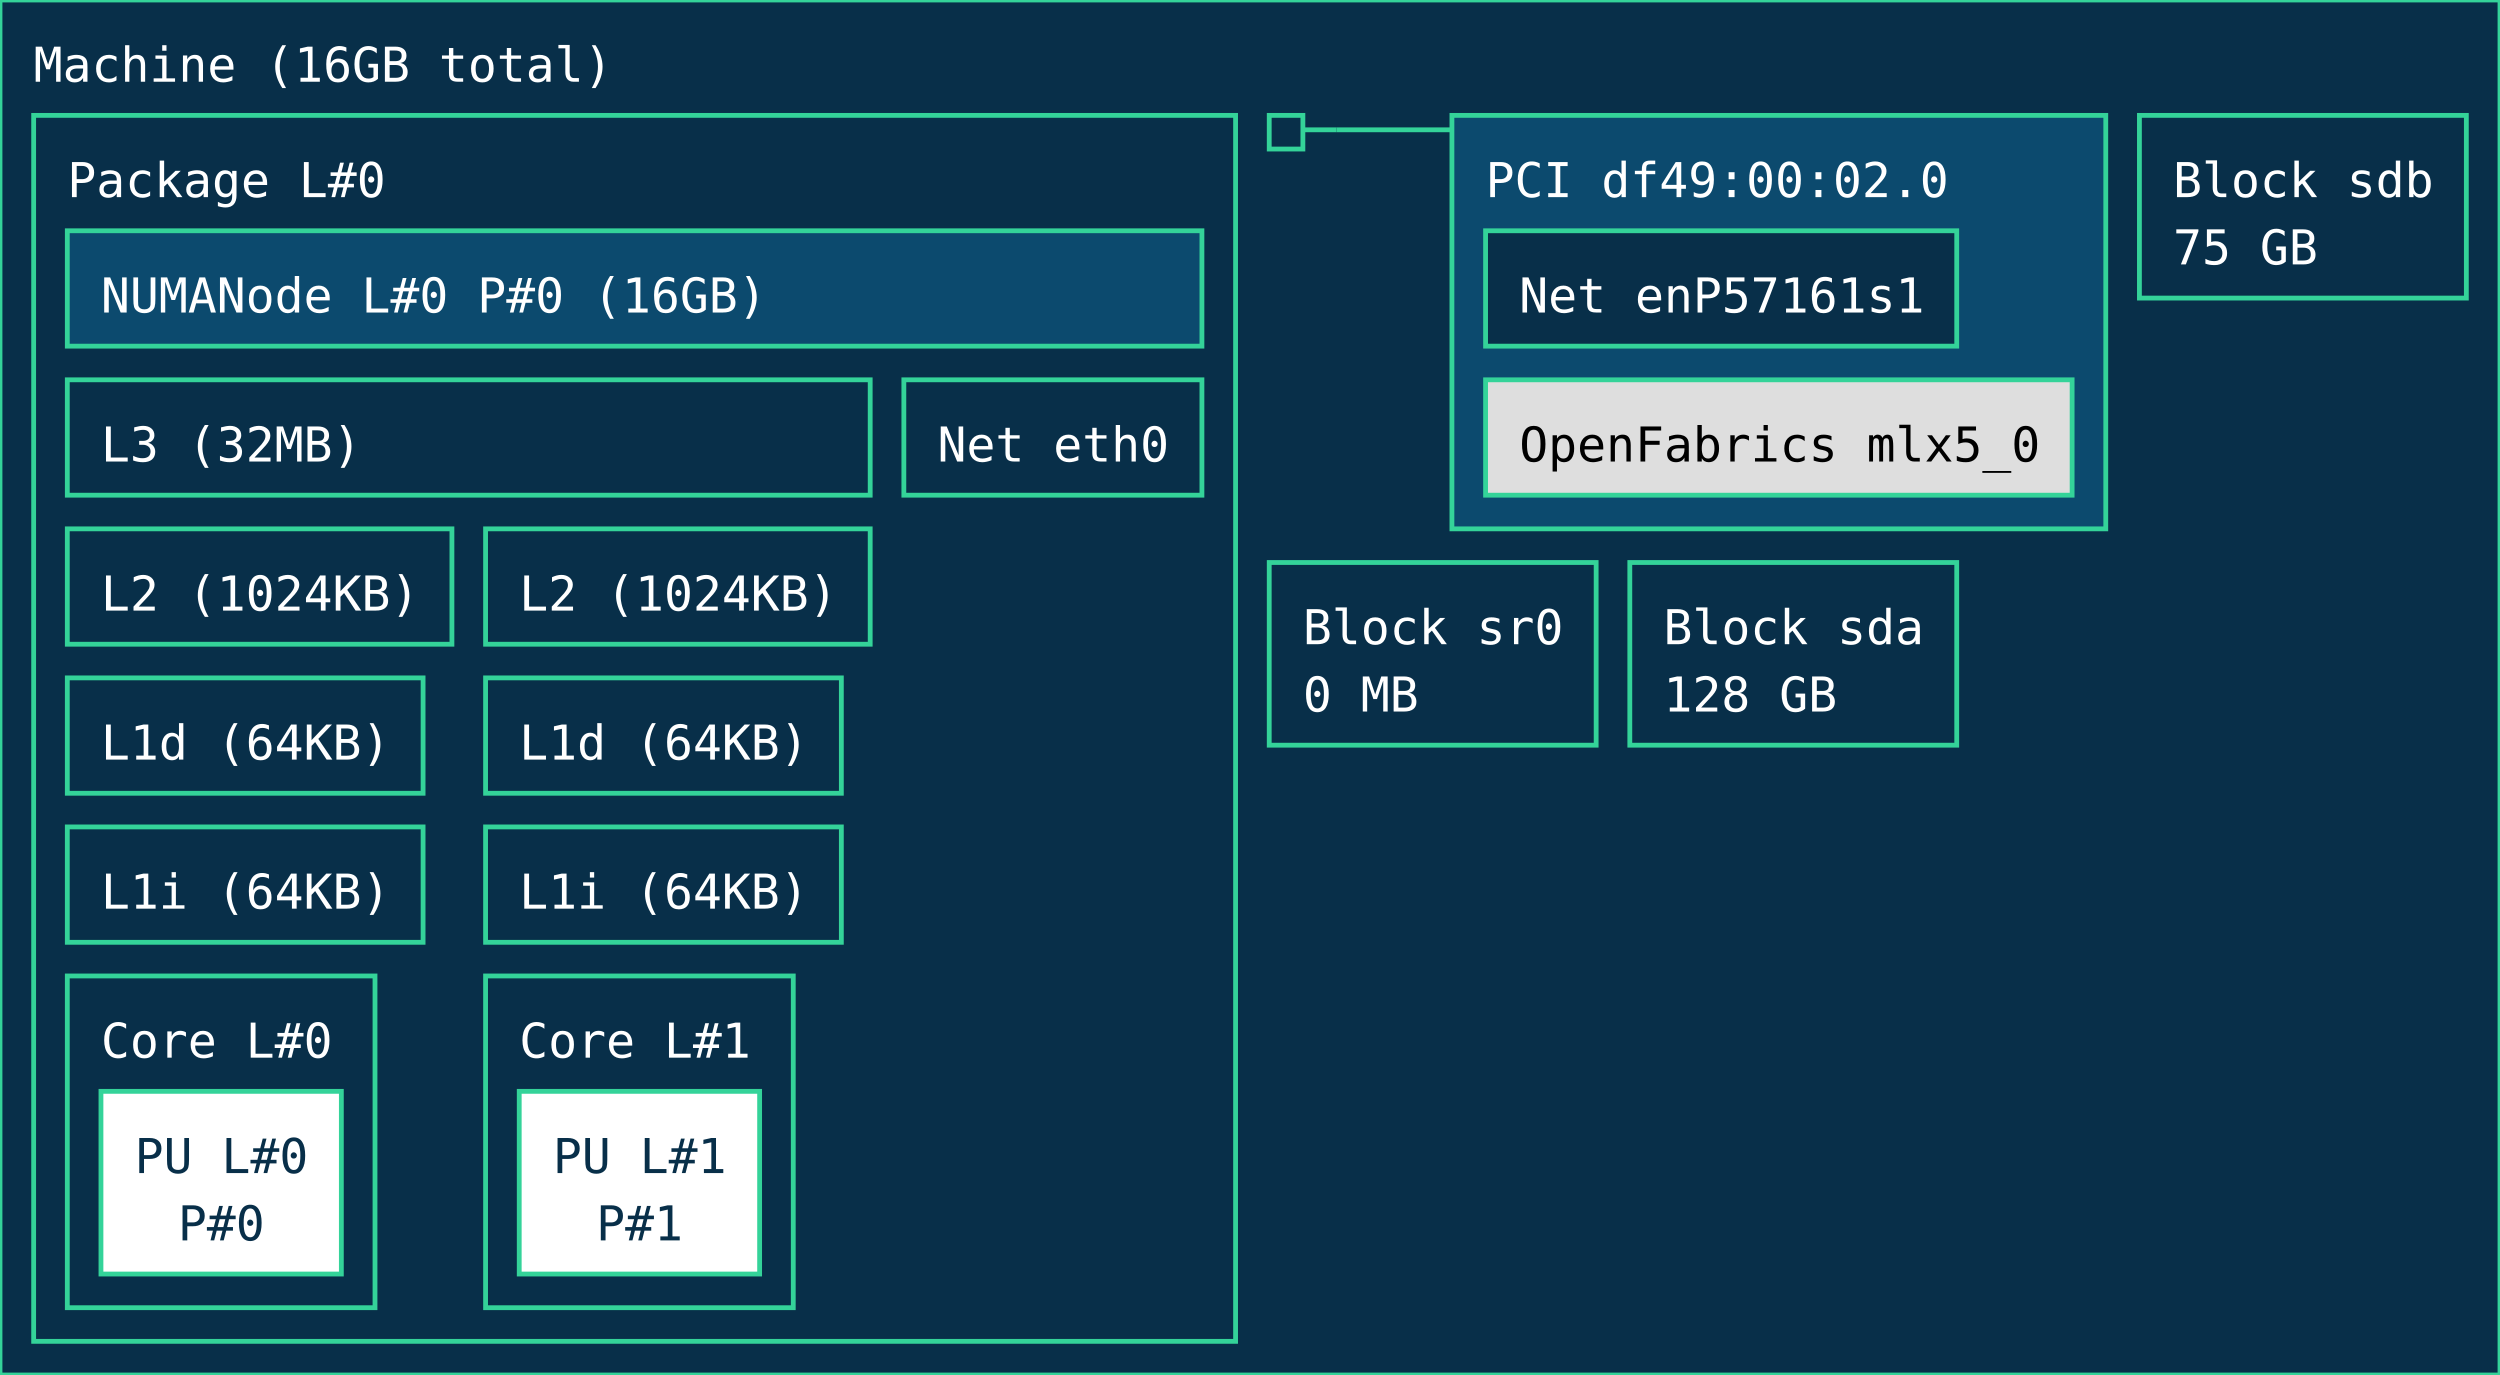
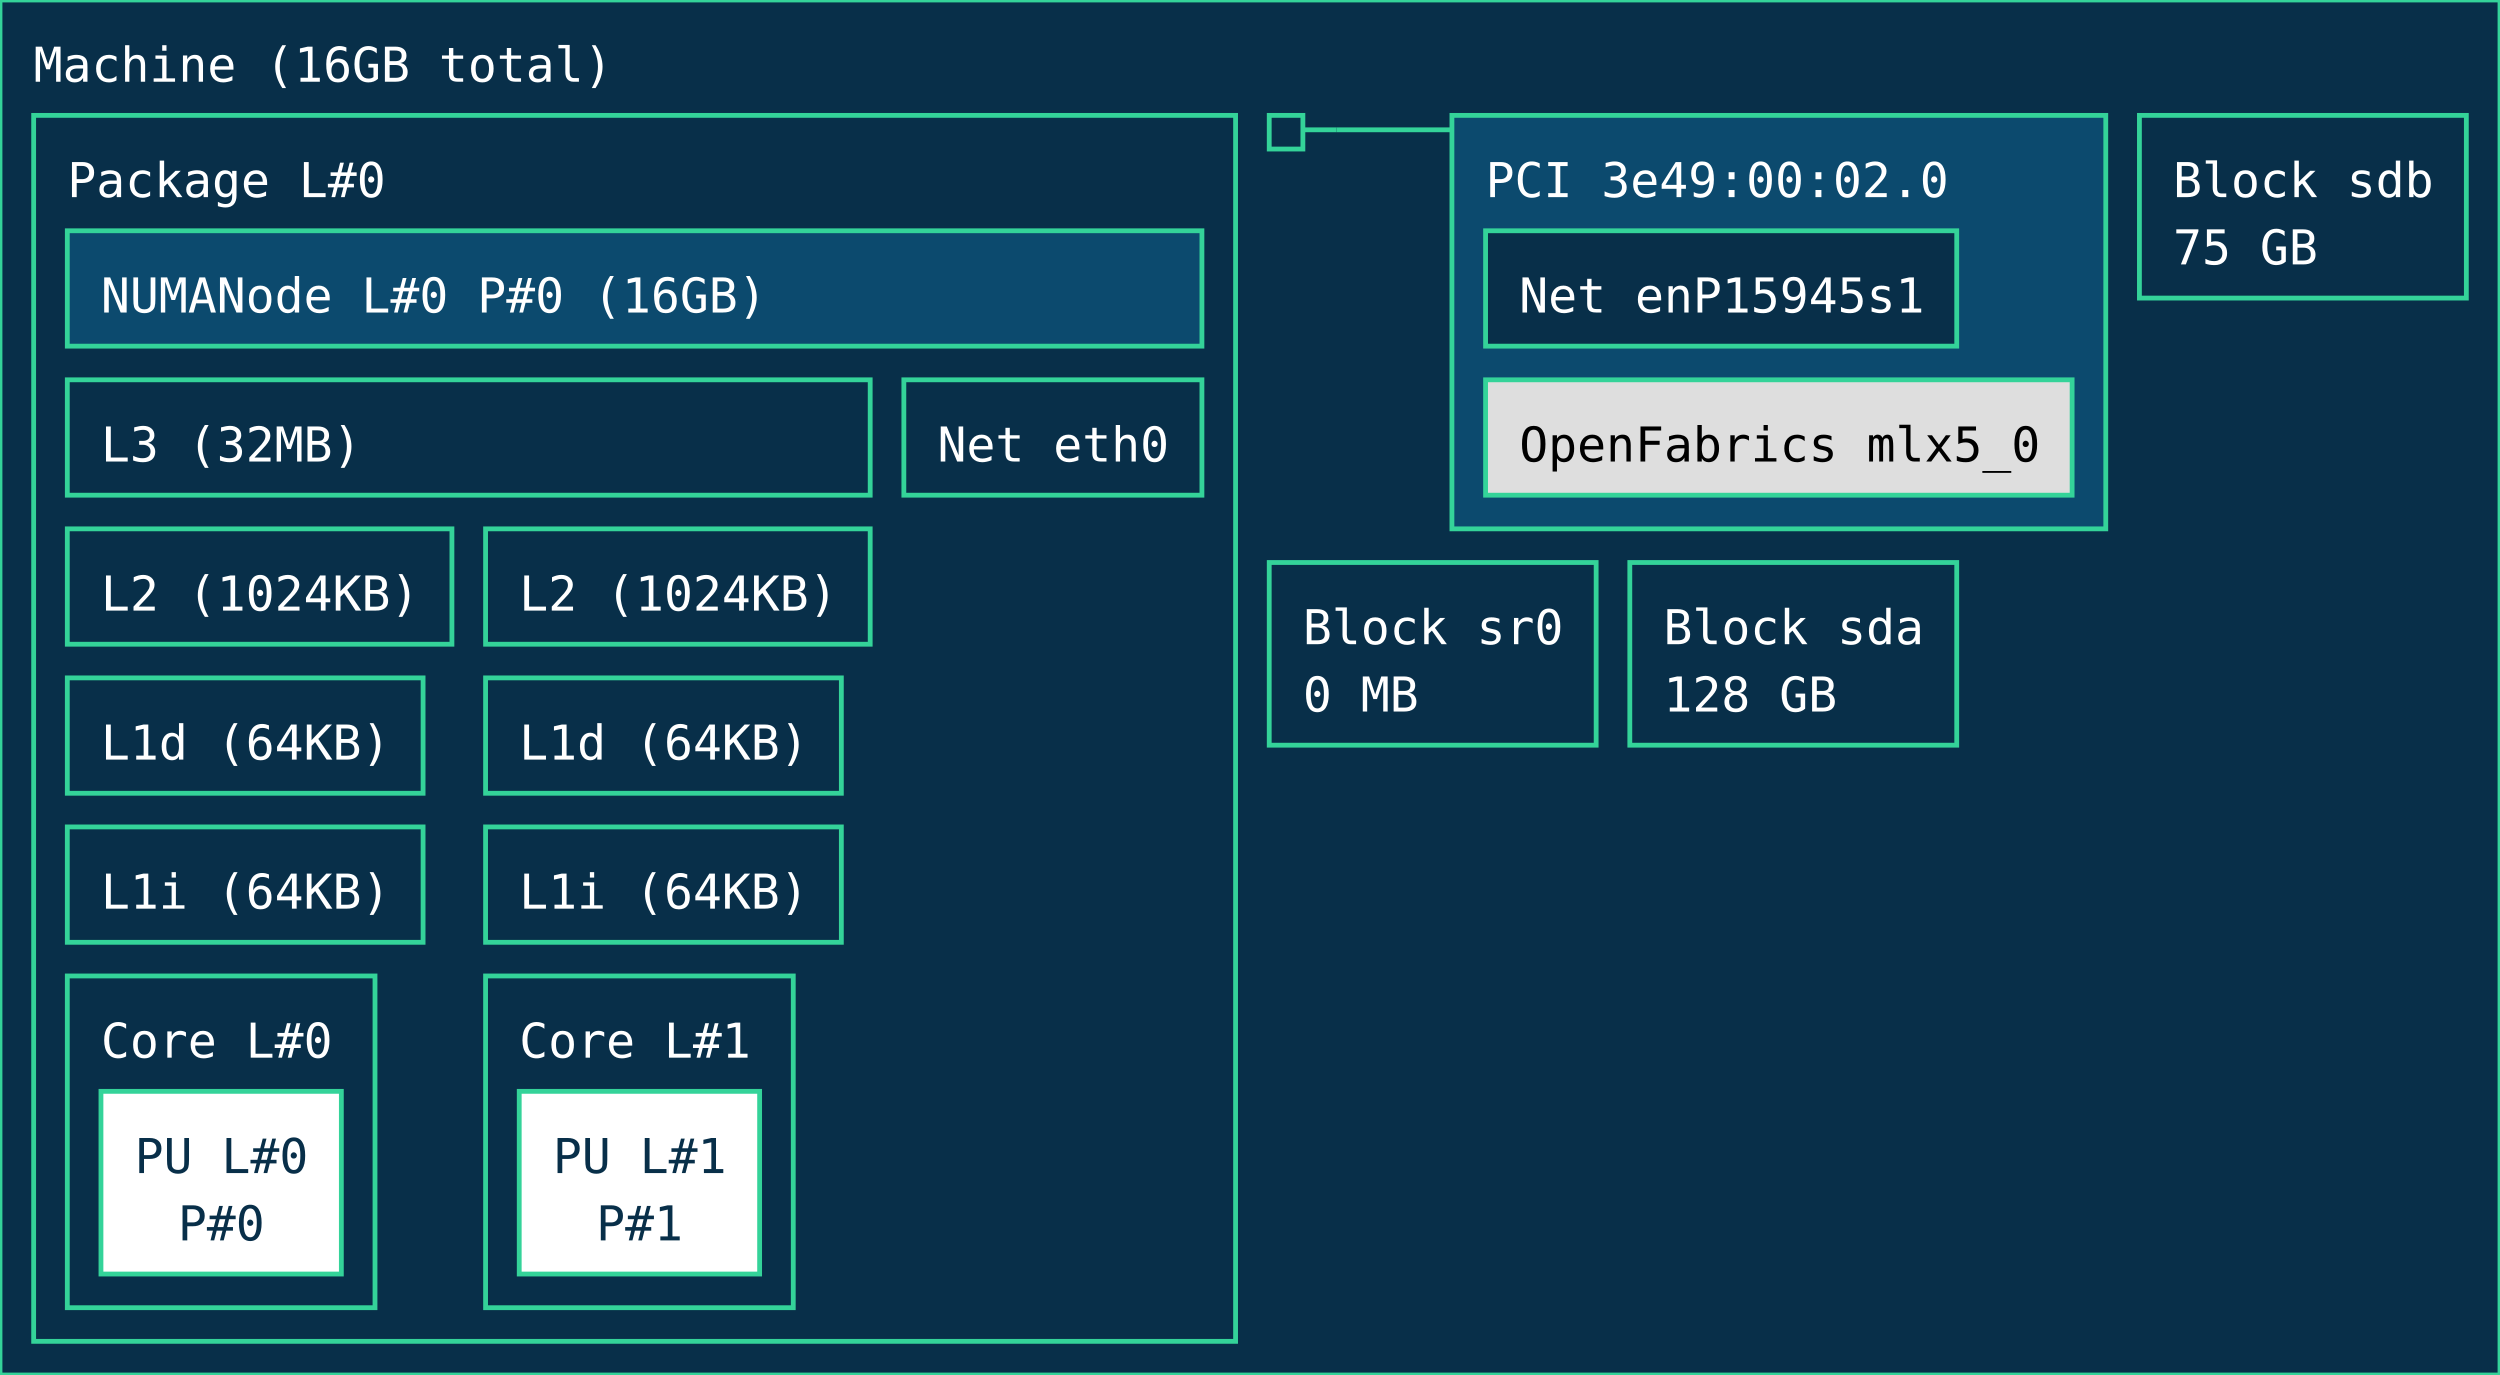
<svg xmlns="http://www.w3.org/2000/svg" width="520px" height="286px" viewBox="0 0 520px 286px" version="1.1">
  <style>
        text { pointer-events: none; font-family: ui-monospace, monospace; }
        rect { transition: stroke-width 0.15s ease, filter 0.15s ease; }
        rect:hover {
            stroke: #a7f3d0;
            stroke-width: 2;
            filter: brightness(1.2);
            cursor: pointer;
        }
    </style>
  <rect id="Machine_0_rect" class="Machine" x="0" y="0" width="520" height="286" fill="#082f49" stroke="#34d399" stroke-width="1" />
  <text id="Machine_0_text" class="Machine" font-family="ui-monospace, monospace" x="7" y="17" fill="#ffffff" font-size="10px">Machine (16GB total)</text>
  <rect id="Package_0_rect" class="Package" x="7" y="24" width="250" height="255" fill="#082f49" stroke="#34d399" stroke-width="1" />
  <text id="Package_0_text" class="Package" font-family="ui-monospace, monospace" x="14" y="41" fill="#ffffff" font-size="10px">Package L#0</text>
  <rect id="L3_0_rect" class="L3" x="14" y="79" width="167" height="24" fill="#082f49" stroke="#34d399" stroke-width="1" data-description="CPU Level 3 (L3) cache" />
  <text id="L3_0_text" class="L3" font-family="ui-monospace, monospace" x="21" y="96" fill="#ffffff" font-size="10px">L3 (32MB)</text>
  <rect id="L2_0_rect" class="L2" x="14" y="110" width="80" height="24" fill="#082f49" stroke="#34d399" stroke-width="1" data-description="CPU Level 2 (L2) cache" />
  <text id="L2_0_text" class="L2" font-family="ui-monospace, monospace" x="21" y="127" fill="#ffffff" font-size="10px">L2 (1024KB)</text>
  <rect id="L1d_0_rect" class="L1d" x="14" y="141" width="74" height="24" fill="#082f49" stroke="#34d399" stroke-width="1" data-description="CPU Level 1 (L1) data cache" />
  <text id="L1d_0_text" class="L1d" font-family="ui-monospace, monospace" x="21" y="158" fill="#ffffff" font-size="10px">L1d (64KB)</text>
  <rect id="L1i_0_rect" class="L1i" x="14" y="172" width="74" height="24" fill="#082f49" stroke="#34d399" stroke-width="1" data-description="CPU Level 1 (L1) instruction cache" />
  <text id="L1i_0_text" class="L1i" font-family="ui-monospace, monospace" x="21" y="189" fill="#ffffff" font-size="10px">L1i (64KB)</text>
  <rect id="Core_0_rect" class="Core" x="14" y="203" width="64" height="69" fill="#082f49" stroke="#34d399" stroke-width="1" />
  <text id="Core_0_text" class="Core" font-family="ui-monospace, monospace" x="21" y="220" fill="#ffffff" font-size="10px">Core L#0</text>
  <rect id="PU_0_rect" class="PU" x="21" y="227" width="50" height="38" fill="#ffffff" stroke="#34d399" stroke-width="1" data-description="Processing unit" />
  <text id="PU_0_text" class="PU" font-family="ui-monospace, monospace" x="28" y="244" fill="#082f49" font-size="10px">PU L#0</text>
  <text id="PU_0_text_1" class="PU" font-family="ui-monospace, monospace" x="37" y="258" fill="#082f49" font-size="10px">P#0</text>
  <rect id="L2_1_rect" class="L2" x="101" y="110" width="80" height="24" fill="#082f49" stroke="#34d399" stroke-width="1" data-description="CPU Level 2 (L2) cache" />
  <text id="L2_1_text" class="L2" font-family="ui-monospace, monospace" x="108" y="127" fill="#ffffff" font-size="10px">L2 (1024KB)</text>
  <rect id="L1d_1_rect" class="L1d" x="101" y="141" width="74" height="24" fill="#082f49" stroke="#34d399" stroke-width="1" data-description="CPU Level 1 (L1) data cache" />
  <text id="L1d_1_text" class="L1d" font-family="ui-monospace, monospace" x="108" y="158" fill="#ffffff" font-size="10px">L1d (64KB)</text>
  <rect id="L1i_1_rect" class="L1i" x="101" y="172" width="74" height="24" fill="#082f49" stroke="#34d399" stroke-width="1" data-description="CPU Level 1 (L1) instruction cache" />
  <text id="L1i_1_text" class="L1i" font-family="ui-monospace, monospace" x="108" y="189" fill="#ffffff" font-size="10px">L1i (64KB)</text>
  <rect id="Core_1_rect" class="Core" x="101" y="203" width="64" height="69" fill="#082f49" stroke="#34d399" stroke-width="1" />
  <text id="Core_1_text" class="Core" font-family="ui-monospace, monospace" x="108" y="220" fill="#ffffff" font-size="10px">Core L#1</text>
  <rect id="PU_1_rect" class="PU" x="108" y="227" width="50" height="38" fill="#ffffff" stroke="#34d399" stroke-width="1" data-description="Processing unit" />
  <text id="PU_1_text" class="PU" font-family="ui-monospace, monospace" x="115" y="244" fill="#082f49" font-size="10px">PU L#1</text>
  <text id="PU_1_text_1" class="PU" font-family="ui-monospace, monospace" x="124" y="258" fill="#082f49" font-size="10px">P#1</text>
  <rect id="NUMANode_0_rect" class="NUMANode" x="14" y="48" width="236" height="24" fill="#0c4a6e" stroke="#34d399" stroke-width="1" />
  <text id="NUMANode_0_text" class="NUMANode" font-family="ui-monospace, monospace" x="21" y="65" fill="#ffffff" font-size="10px">NUMANode L#0 P#0 (16GB)</text>
  <rect id="Net_0_rect" class="Net" x="188" y="79" width="62" height="24" fill="#082f49" stroke="#34d399" stroke-width="1" />
  <text id="Net_0_text" class="Net" font-family="ui-monospace, monospace" x="195" y="96" fill="#ffffff" font-size="10px">Net eth0</text>
  <rect id="HostBridge_0_rect" class="HostBridge" x="264" y="24" width="7" height="7" fill="#082f49" stroke="#34d399" stroke-width="1" data-description="Host bridge" />
  <line id="HostBridge_0_line" class="HostBridge" x1="271" y1="27" x2="278" y2="27" stroke="#34d399" stroke-width="1" />
  <line id="HostBridge_0_line_2" class="HostBridge" x1="278" y1="27" x2="302" y2="27" stroke="#34d399" stroke-width="1" />
  <line id="HostBridge_0_line_1" class="HostBridge" x1="278" y1="27" x2="278" y2="27" stroke="#34d399" stroke-width="1" />
  <rect id="PCI_0_rect" class="PCI" x="302" y="24" width="136" height="86" fill="#0c4a6e" stroke="#34d399" stroke-width="1" />
-   <text id="PCI_0_text" class="PCI" font-family="ui-monospace, monospace" x="309" y="41" fill="#ffffff" font-size="10px">PCI df49:00:02.0</text>
+   <text id="PCI_0_text" class="PCI" font-family="ui-monospace, monospace" x="309" y="41" fill="#ffffff" font-size="10px">PCI 3e49:00:02.0</text>
  <rect id="Net_1_rect" class="Net" x="309" y="48" width="98" height="24" fill="#082f49" stroke="#34d399" stroke-width="1" />
-   <text id="Net_1_text" class="Net" font-family="ui-monospace, monospace" x="316" y="65" fill="#ffffff" font-size="10px">Net enP57161s1</text>
+   <text id="Net_1_text" class="Net" font-family="ui-monospace, monospace" x="316" y="65" fill="#ffffff" font-size="10px">Net enP15945s1</text>
  <rect id="OpenFabrics_2_rect" class="OpenFabrics" x="309" y="79" width="122" height="24" fill="rgb(222,222,222)" stroke="#34d399" stroke-width="1" />
  <text id="OpenFabrics_2_text" class="OpenFabrics" font-family="ui-monospace, monospace" x="316" y="96" fill="rgb(0,0,0)" font-size="10px">OpenFabrics mlx5_0</text>
  <rect id="Block_3_rect" class="Block" x="445" y="24" width="68" height="38" fill="#082f49" stroke="#34d399" stroke-width="1" />
  <text id="Block_3_text" class="Block" font-family="ui-monospace, monospace" x="452" y="41" fill="#ffffff" font-size="10px">Block sdb</text>
  <text id="Block_3_text_1" class="Block" font-family="ui-monospace, monospace" x="452" y="55" fill="#ffffff" font-size="10px">75 GB</text>
  <rect id="Block_4_rect" class="Block" x="264" y="117" width="68" height="38" fill="#082f49" stroke="#34d399" stroke-width="1" />
  <text id="Block_4_text" class="Block" font-family="ui-monospace, monospace" x="271" y="134" fill="#ffffff" font-size="10px">Block sr0</text>
  <text id="Block_4_text_1" class="Block" font-family="ui-monospace, monospace" x="271" y="148" fill="#ffffff" font-size="10px">0 MB</text>
  <rect id="Block_5_rect" class="Block" x="339" y="117" width="68" height="38" fill="#082f49" stroke="#34d399" stroke-width="1" />
  <text id="Block_5_text" class="Block" font-family="ui-monospace, monospace" x="346" y="134" fill="#ffffff" font-size="10px">Block sda</text>
  <text id="Block_5_text_1" class="Block" font-family="ui-monospace, monospace" x="346" y="148" fill="#ffffff" font-size="10px">128 GB</text>
</svg>
